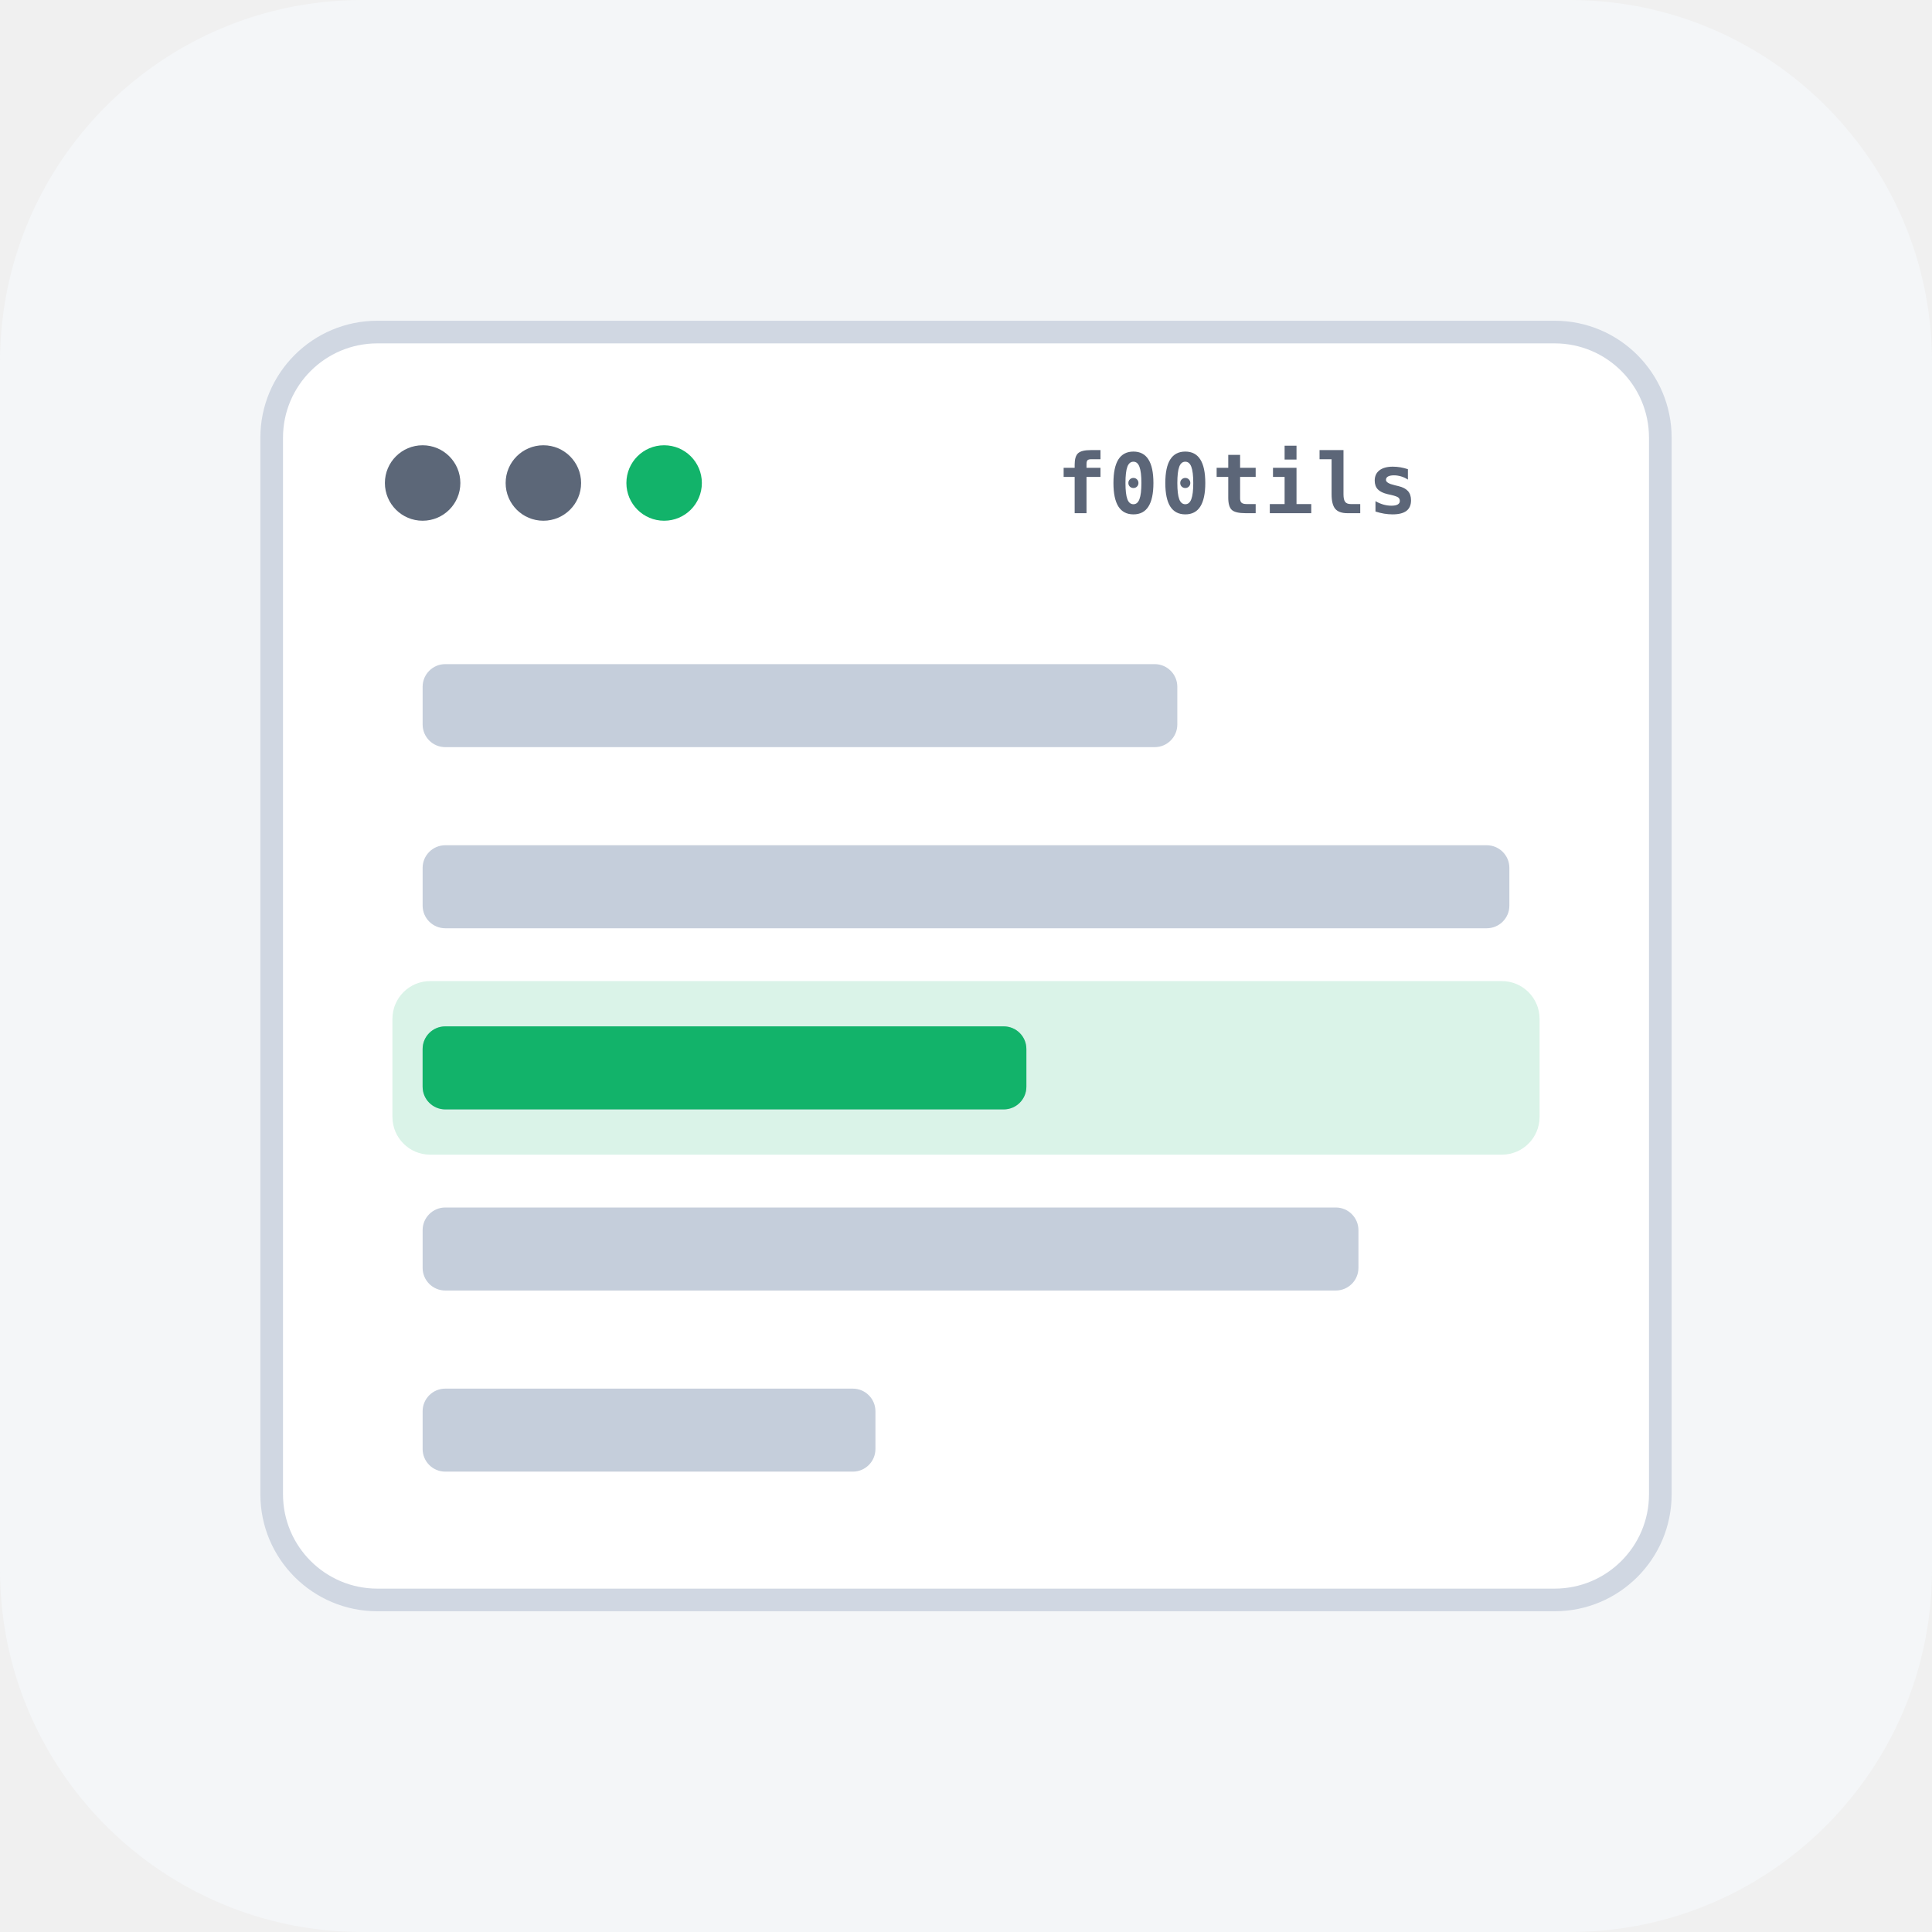
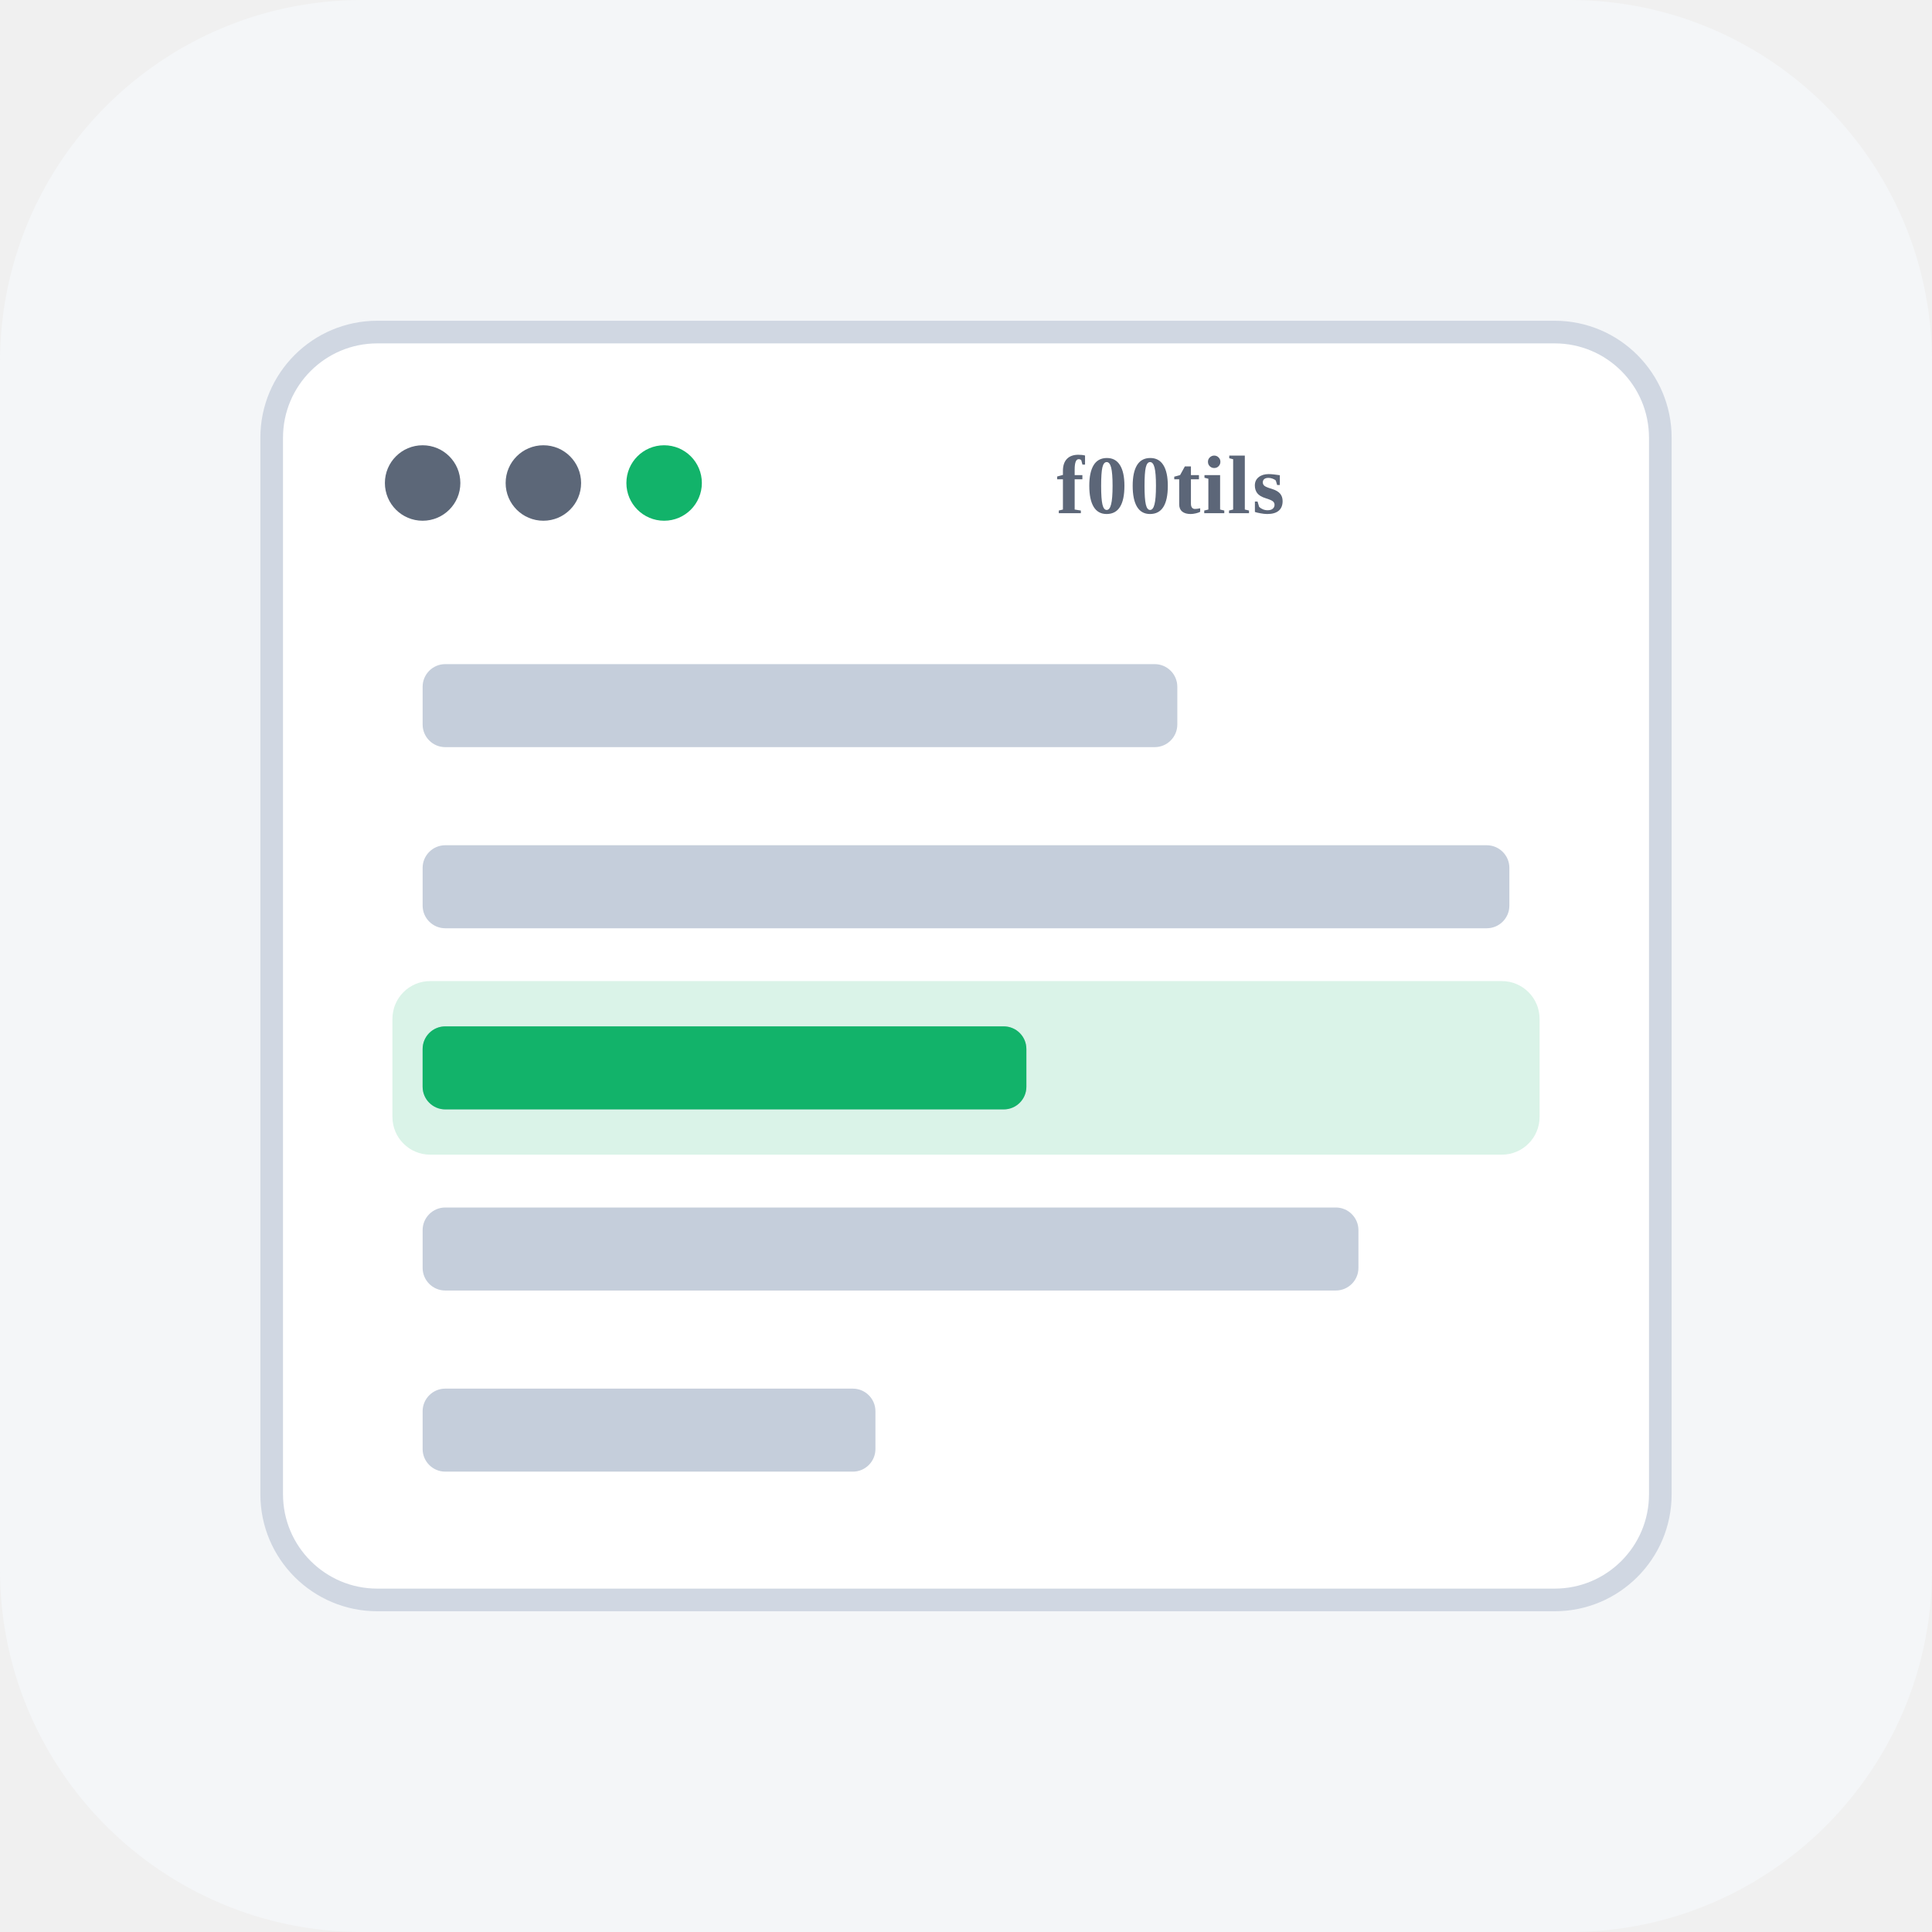
<svg xmlns="http://www.w3.org/2000/svg" viewBox="0 0 512 512" role="img" aria-label="f00tils">
  <rect width="512" height="512" rx="96" fill="#f4f6f8" />
  <rect x="72" y="88" width="368" height="336" rx="28" fill="#ffffff" stroke="#d0d7e2" stroke-width="6" />
  <circle cx="112" cy="128" r="10" fill="#5c6778" />
  <circle cx="144" cy="128" r="10" fill="#5c6778" />
  <circle cx="176" cy="128" r="10" fill="#12b36a" />
  <g fill="#c5cedb">
    <rect x="112" y="176" width="200" height="22" rx="6" />
    <rect x="112" y="224" width="288" height="22" rx="6" />
    <rect x="112" y="272" width="160" height="22" rx="6" />
    <rect x="112" y="320" width="248" height="22" rx="6" />
    <rect x="112" y="368" width="120" height="22" rx="6" />
  </g>
  <rect x="104" y="260" width="304" height="46" rx="10" fill="#12b36a" opacity="0.16" />
  <rect x="112" y="272" width="160" height="22" rx="6" fill="#12b36a" />
-   <text x="280" y="136" font-family="ui-monospace, 'IBM Plex Mono', 'JetBrains Mono', Menlo, monospace" font-size="22" font-weight="600" fill="#5c6678" letter-spacing="0.5">f00tils</text>
+   <text x="280" y="136" font-family="Onyx, 'Times New Roman', Times, serif" font-size="22" font-weight="600" fill="#5c6678" letter-spacing="0.5">f00tils</text>
</svg>
